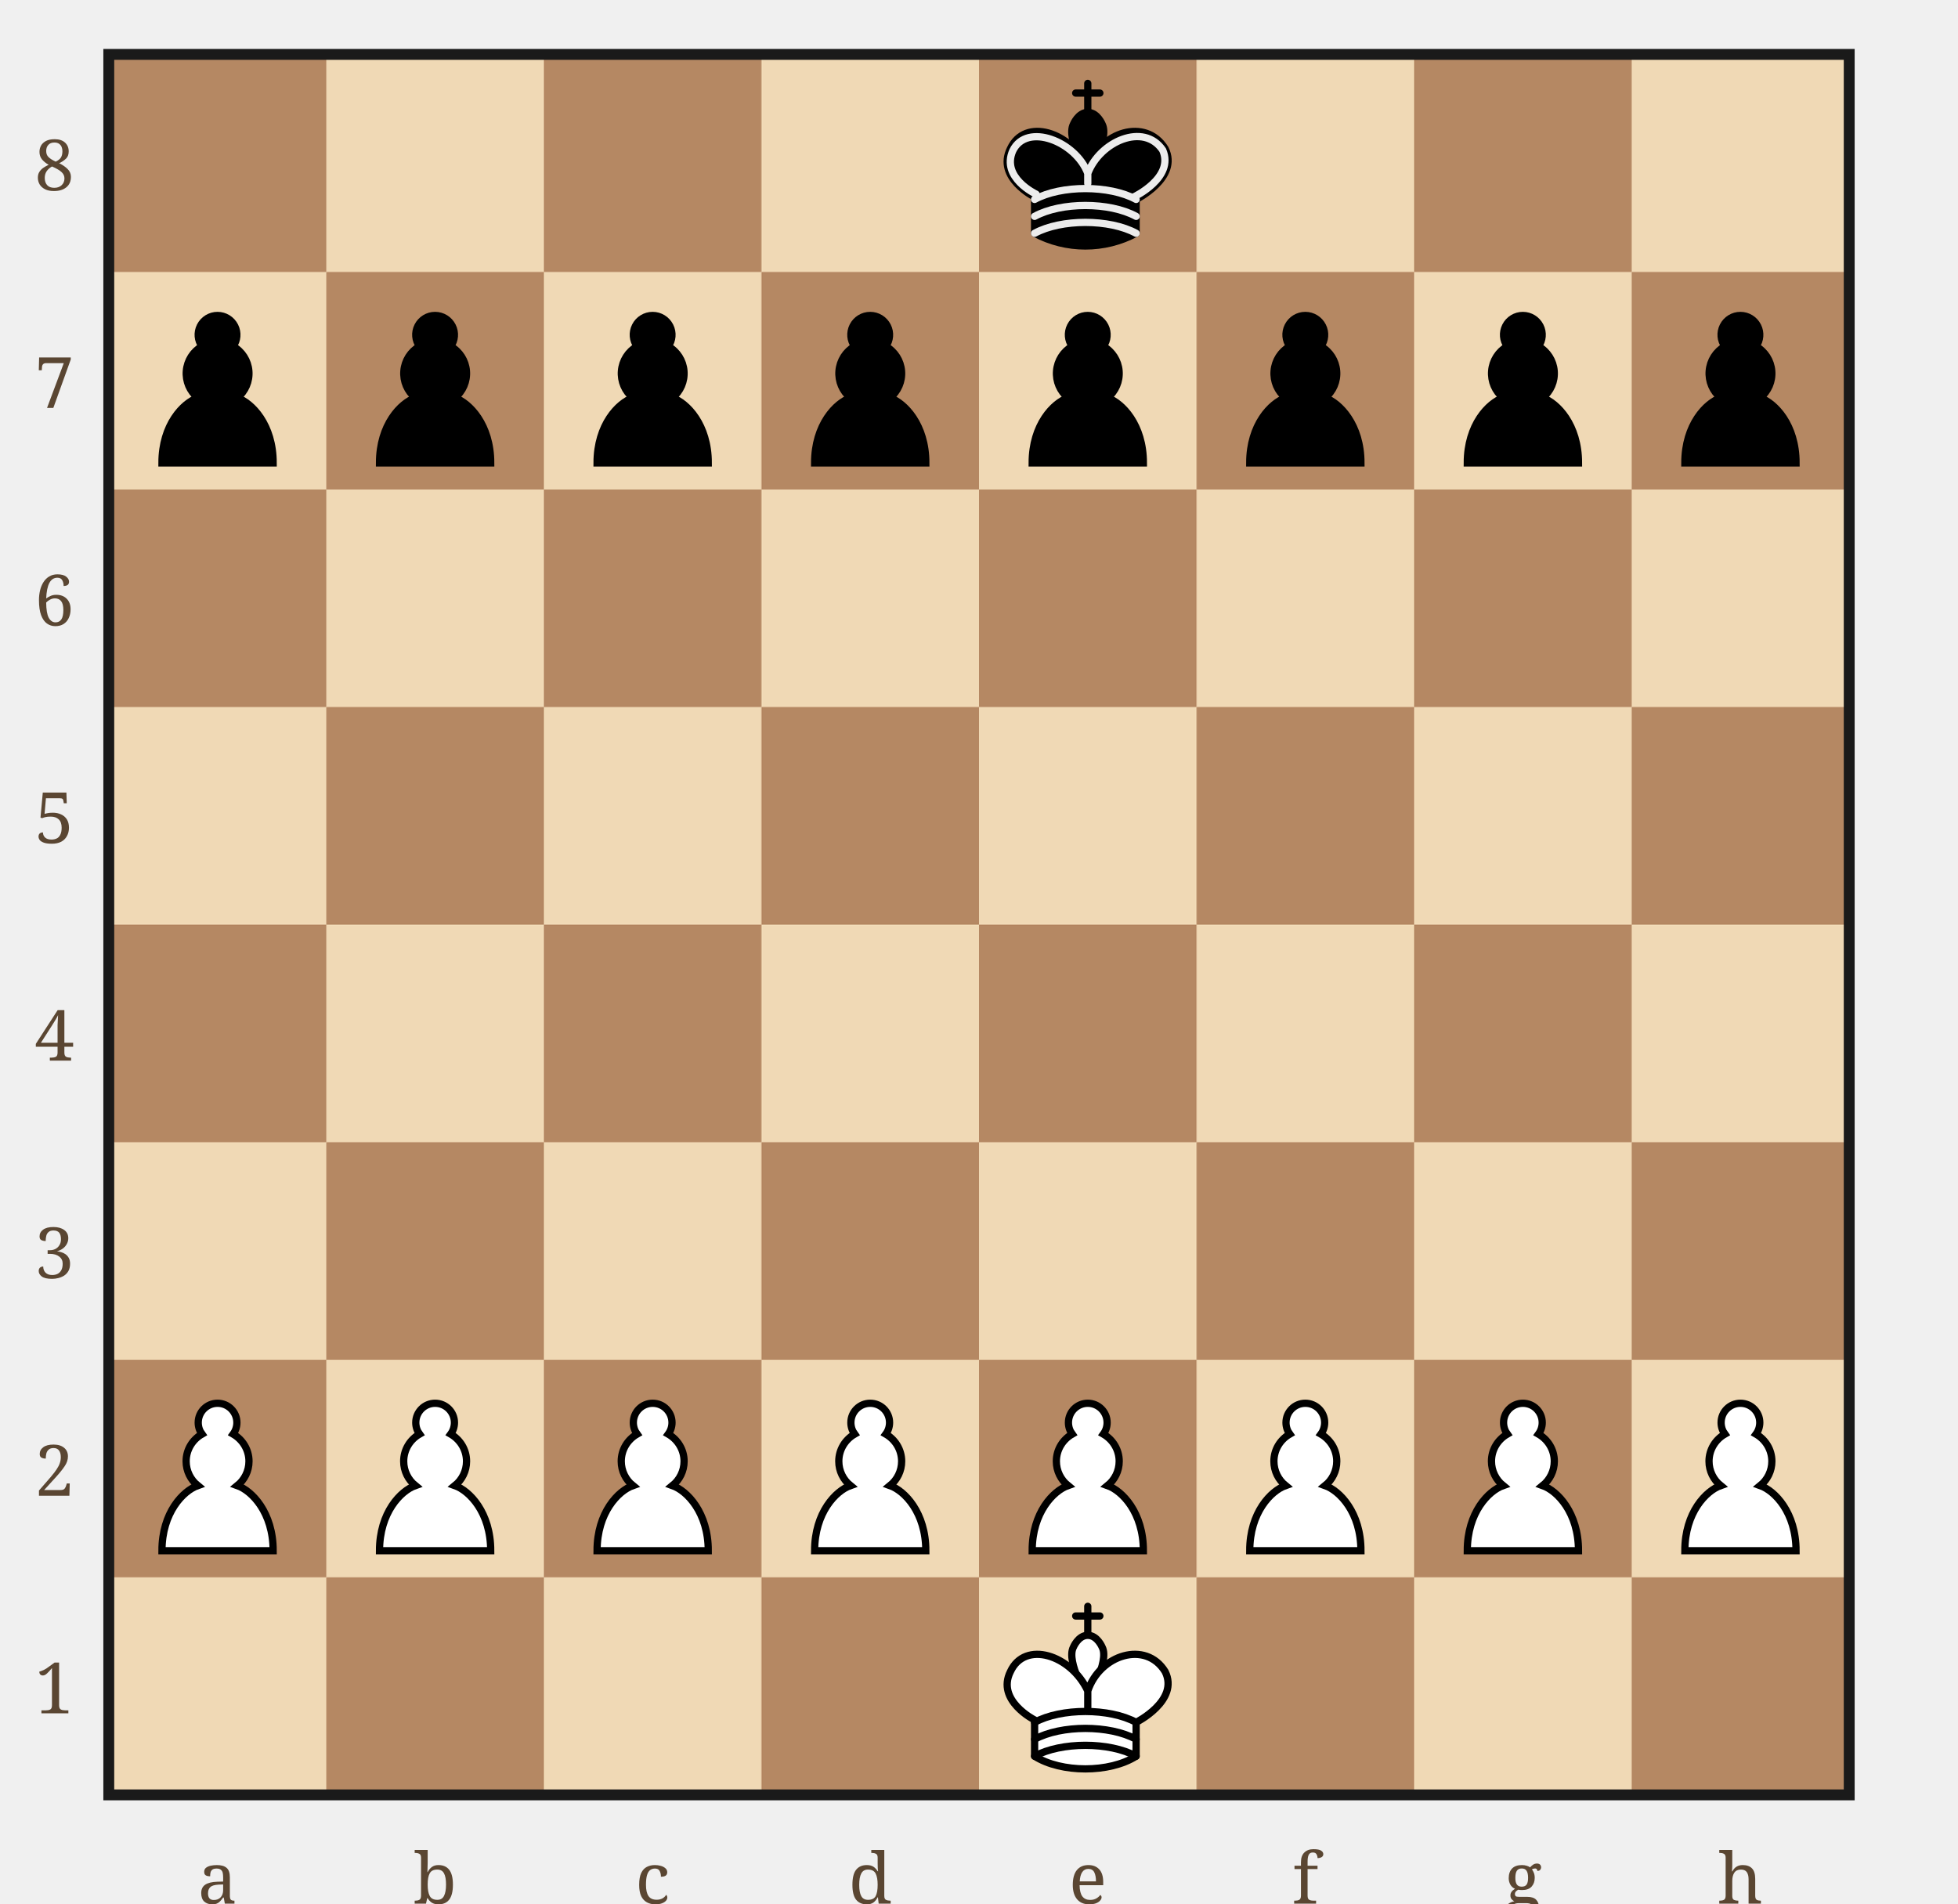
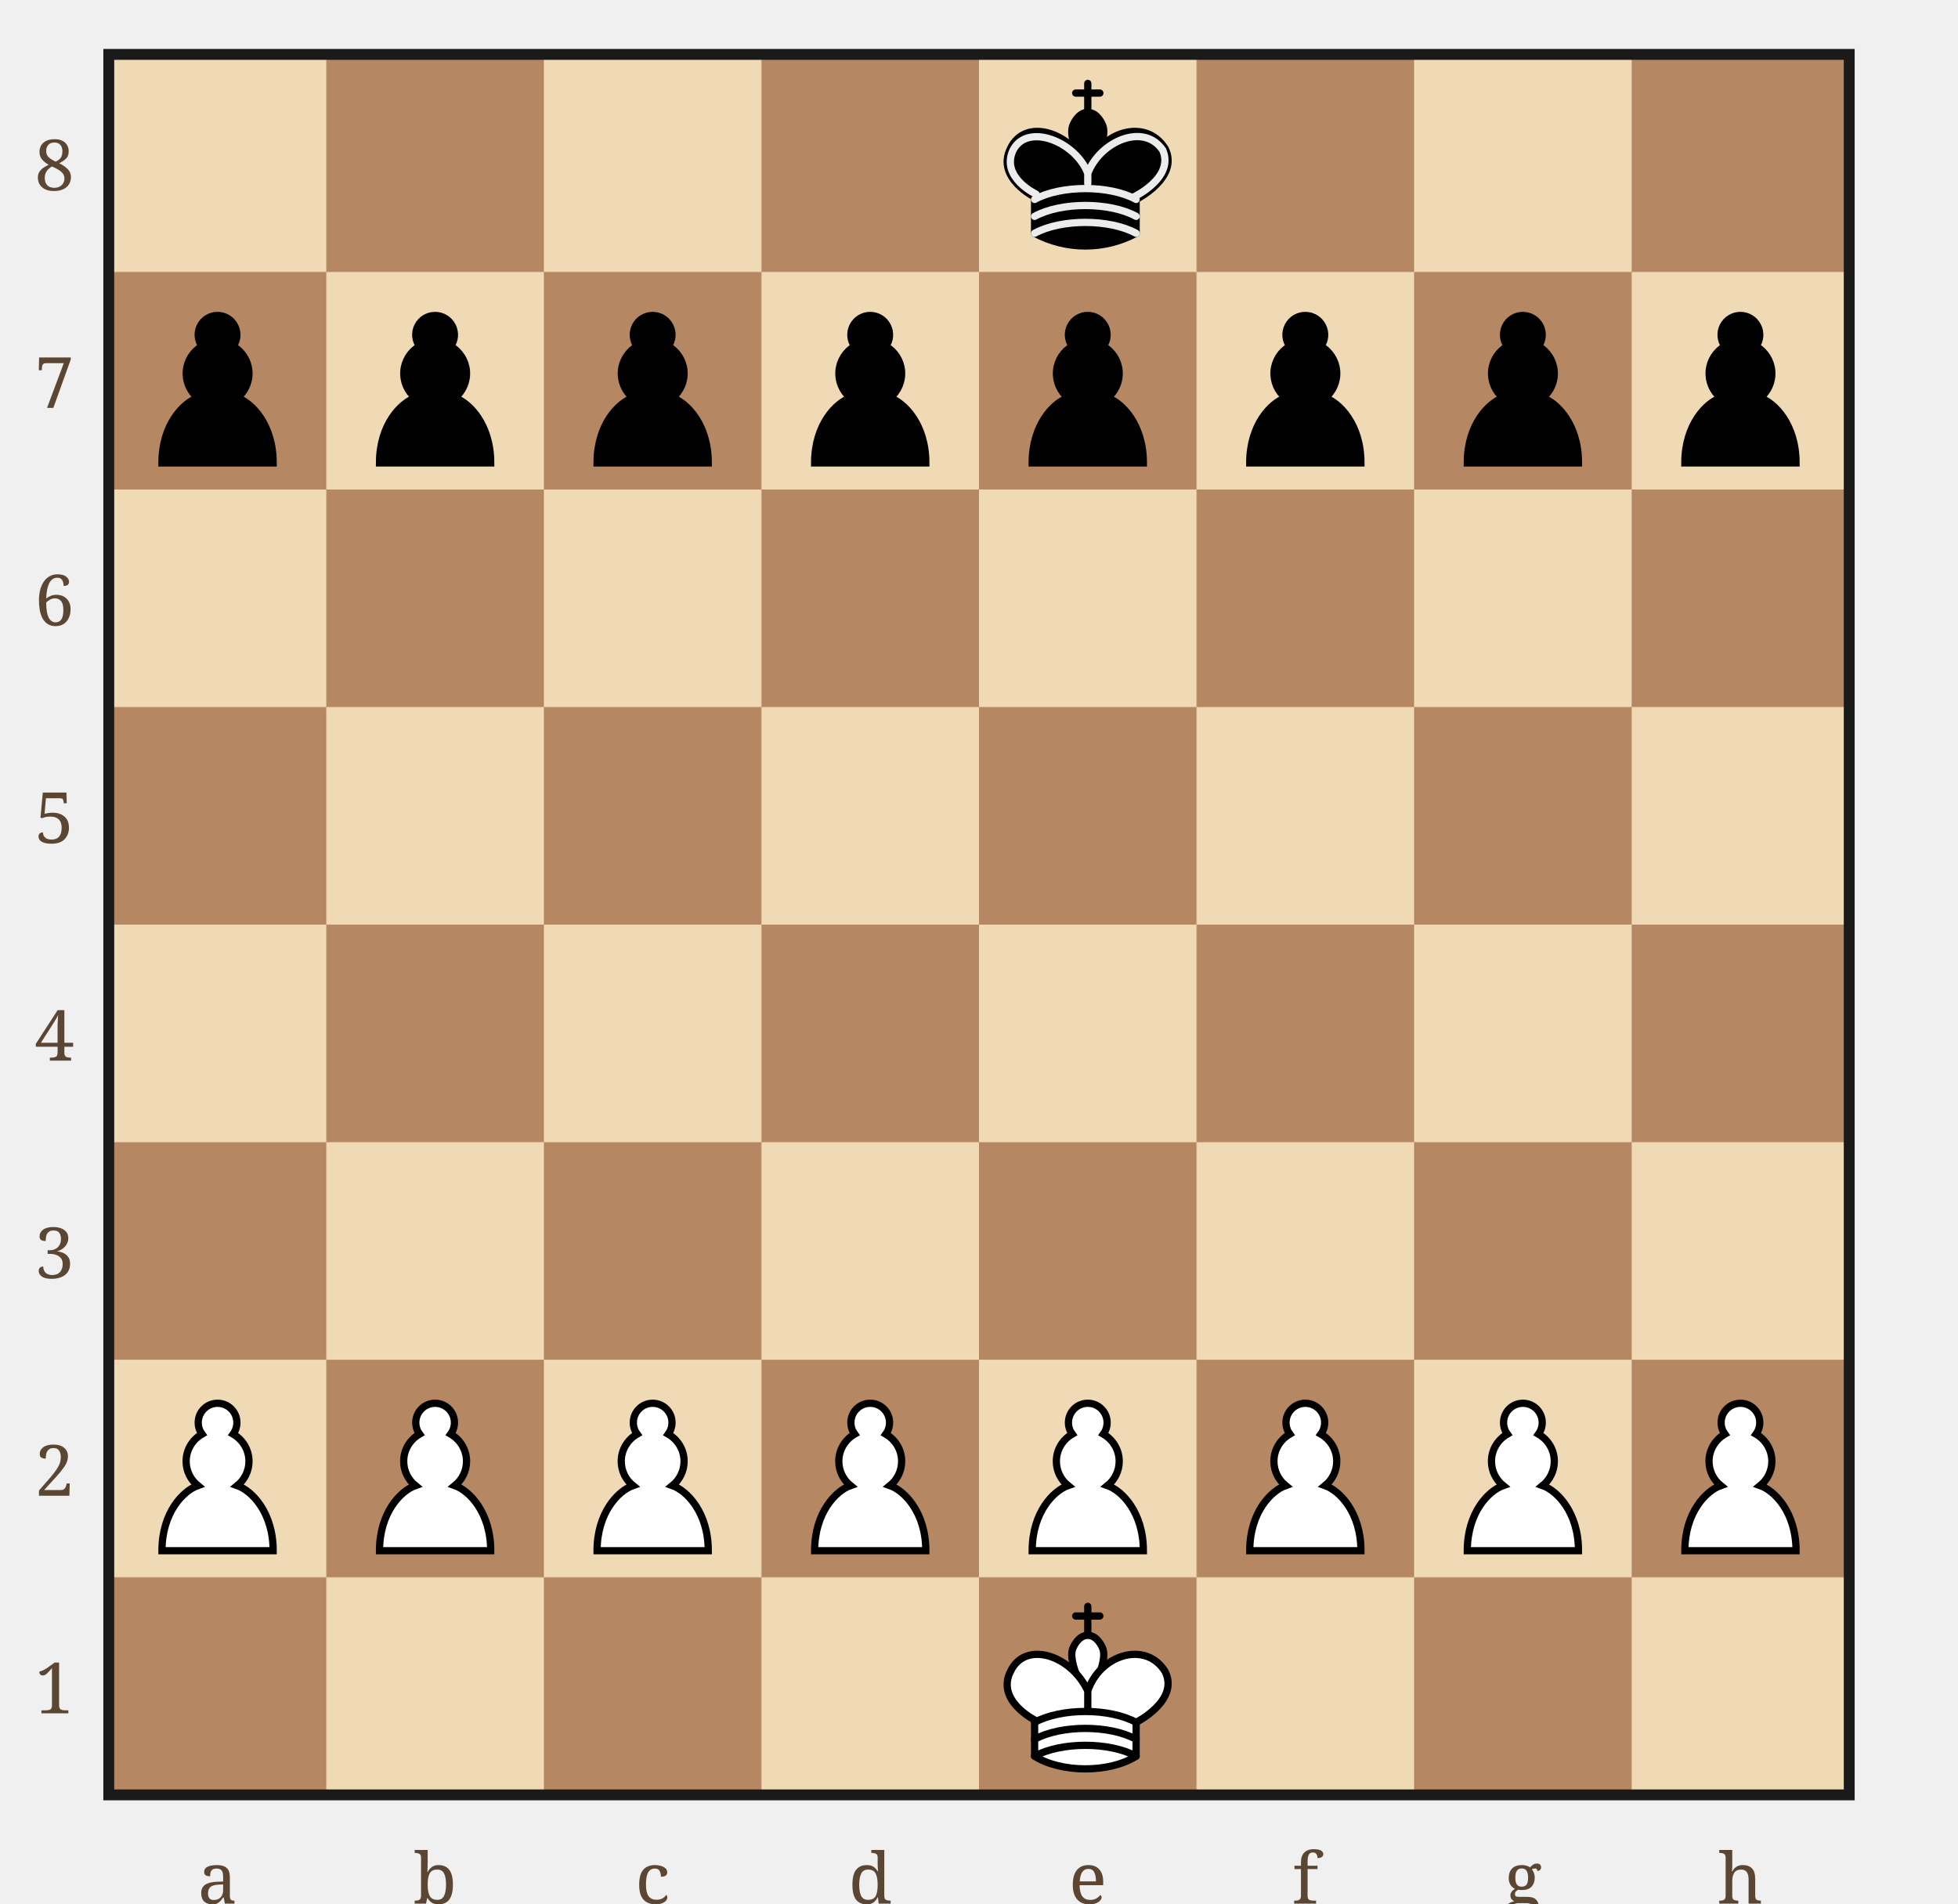
<svg xmlns="http://www.w3.org/2000/svg" viewBox="-20 -10 360 350" width="360" height="350" role="img">
  <defs>
    <pattern id="cases" width="80" height="80" patternUnits="userSpaceOnUse">
-       <rect width="80" height="80" fill="#F0D9B5" />
-       <rect width="40" height="40" fill="#B58863" />
-       <rect x="40" y="40" width="40" height="40" fill="#B58863" />
+       <rect width="80" height="80" fill="#B58863" />
+       <rect width="40" height="40" fill="#F0D9B5" />
+       <rect x="40" y="40" width="40" height="40" fill="#F0D9B5" />
    </pattern>
    <marker id="pointe" viewBox="0 0 10 10" refX="6" refY="5" markerWidth="4" markerHeight="4" orient="auto-start-reverse">
      <path d="M0 0L10 5L0 10z" fill="#B05E17" />
    </marker>
    <symbol id="bK" viewBox="0 0 45 45">
      <g fill="none" fill-rule="evenodd" stroke="#000" stroke-linecap="round" stroke-linejoin="round" stroke-width="1.5">
        <path stroke-linejoin="miter" d="M22.5 11.6V6" />
        <path fill="#000" stroke-linecap="butt" stroke-linejoin="miter" d="M22.5 25s4.5-7.5 3-10.5c0 0-1-2.5-3-2.5s-3 2.5-3 2.5c-1.5 3 3 10.5 3 10.5" />
        <path fill="#000" d="M11.5 37a22.3 22.3 0 0 0 21 0v-7s9-4.5 6-10.5c-4-6.5-13.5-3.5-16 4V27v-3.5c-3.5-7.5-13-10.5-16-4-3 6 5 10 5 10z" />
        <path stroke-linejoin="miter" d="M20 8h5" />
        <path stroke="#ececec" d="M32 29.5s8.5-4 6-9.7C34.1 14 25 18 22.5 24.6v2.1-2.1C20 18 9.9 14 7 19.9c-2.5 5.6 4.8 9 4.8 9" />
        <path stroke="#ececec" d="M11.5 30c5.5-3 15.5-3 21 0m-21 3.5c5.5-3 15.5-3 21 0m-21 3.5c5.5-3 15.5-3 21 0" />
      </g>
    </symbol>
    <symbol id="bP" viewBox="0 0 45 45">
      <path stroke="#000" stroke-linecap="round" stroke-width="1.5" d="M22.5 9a4 4 0 0 0-3.22 6.38 6.48 6.48 0 0 0-.87 10.65c-3 1.06-7.41 5.55-7.41 13.47h23c0-7.92-4.41-12.41-7.41-13.47a6.46 6.46 0 0 0-.87-10.65A4.01 4.01 0 0 0 22.5 9z" />
    </symbol>
    <symbol id="wP" viewBox="0 0 45 45">
      <path fill="#fff" stroke="#000" stroke-linecap="round" stroke-width="1.5" d="M22.5 9c-2.21 0-4 1.79-4 4 0 .89.29 1.71.78 2.38C17.33 16.5 16 18.59 16 21c0 2.03.94 3.84 2.41 5.03-3 1.06-7.41 5.55-7.41 13.47h23c0-7.92-4.41-12.41-7.41-13.47 1.47-1.19 2.41-3 2.41-5.03 0-2.41-1.33-4.5-3.28-5.62.49-.67.78-1.49.78-2.38 0-2.21-1.79-4-4-4z" />
    </symbol>
    <symbol id="wK" viewBox="0 0 45 45">
      <g fill="none" fill-rule="evenodd" stroke="#000" stroke-linecap="round" stroke-linejoin="round" stroke-width="1.5">
        <path stroke-linejoin="miter" d="M22.5 11.63V6M20 8h5" />
        <path fill="#fff" stroke-linecap="butt" stroke-linejoin="miter" d="M22.5 25s4.5-7.5 3-10.5c0 0-1-2.5-3-2.5s-3 2.5-3 2.5c-1.5 3 3 10.5 3 10.5" />
        <path fill="#fff" d="M11.5 37c5.5 3.5 15.5 3.5 21 0v-7s9-4.5 6-10.5c-4-6.5-13.5-3.5-16 4V27v-3.5c-3.5-7.5-13-10.5-16-4-3 6 5 10 5 10z" />
        <path d="M11.5 30c5.5-3 15.5-3 21 0m-21 3.5c5.5-3 15.5-3 21 0m-21 3.5c5.5-3 15.5-3 21 0" />
      </g>
    </symbol>
  </defs>
  <rect x="0" y="0" width="320" height="320" fill="url(#cases)" stroke="#1a1a1a" stroke-width="2" />
  <g>
    <use href="#bK" x="160" y="0" width="40" height="40" />
    <use href="#bP" x="0" y="40" width="40" height="40" />
    <use href="#bP" x="40" y="40" width="40" height="40" />
    <use href="#bP" x="80" y="40" width="40" height="40" />
    <use href="#bP" x="120" y="40" width="40" height="40" />
    <use href="#bP" x="160" y="40" width="40" height="40" />
    <use href="#bP" x="200" y="40" width="40" height="40" />
    <use href="#bP" x="240" y="40" width="40" height="40" />
    <use href="#bP" x="280" y="40" width="40" height="40" />
    <use href="#wP" x="0" y="240" width="40" height="40" />
    <use href="#wP" x="40" y="240" width="40" height="40" />
    <use href="#wP" x="80" y="240" width="40" height="40" />
    <use href="#wP" x="120" y="240" width="40" height="40" />
    <use href="#wP" x="160" y="240" width="40" height="40" />
    <use href="#wP" x="200" y="240" width="40" height="40" />
    <use href="#wP" x="240" y="240" width="40" height="40" />
    <use href="#wP" x="280" y="240" width="40" height="40" />
    <use href="#wK" x="160" y="280" width="40" height="40" />
  </g>
  <g font-family="Georgia,serif" font-size="13" fill="#5a4632" text-anchor="middle">
    <text x="20" y="340">a</text>
    <text x="60" y="340">b</text>
    <text x="100" y="340">c</text>
    <text x="140" y="340">d</text>
    <text x="180" y="340">e</text>
    <text x="220" y="340">f</text>
    <text x="260" y="340">g</text>
    <text x="300" y="340">h</text>
    <text x="-10" y="305">1</text>
    <text x="-10" y="265">2</text>
    <text x="-10" y="225">3</text>
    <text x="-10" y="185">4</text>
    <text x="-10" y="145">5</text>
    <text x="-10" y="105">6</text>
    <text x="-10" y="65">7</text>
    <text x="-10" y="25">8</text>
  </g>
</svg>
